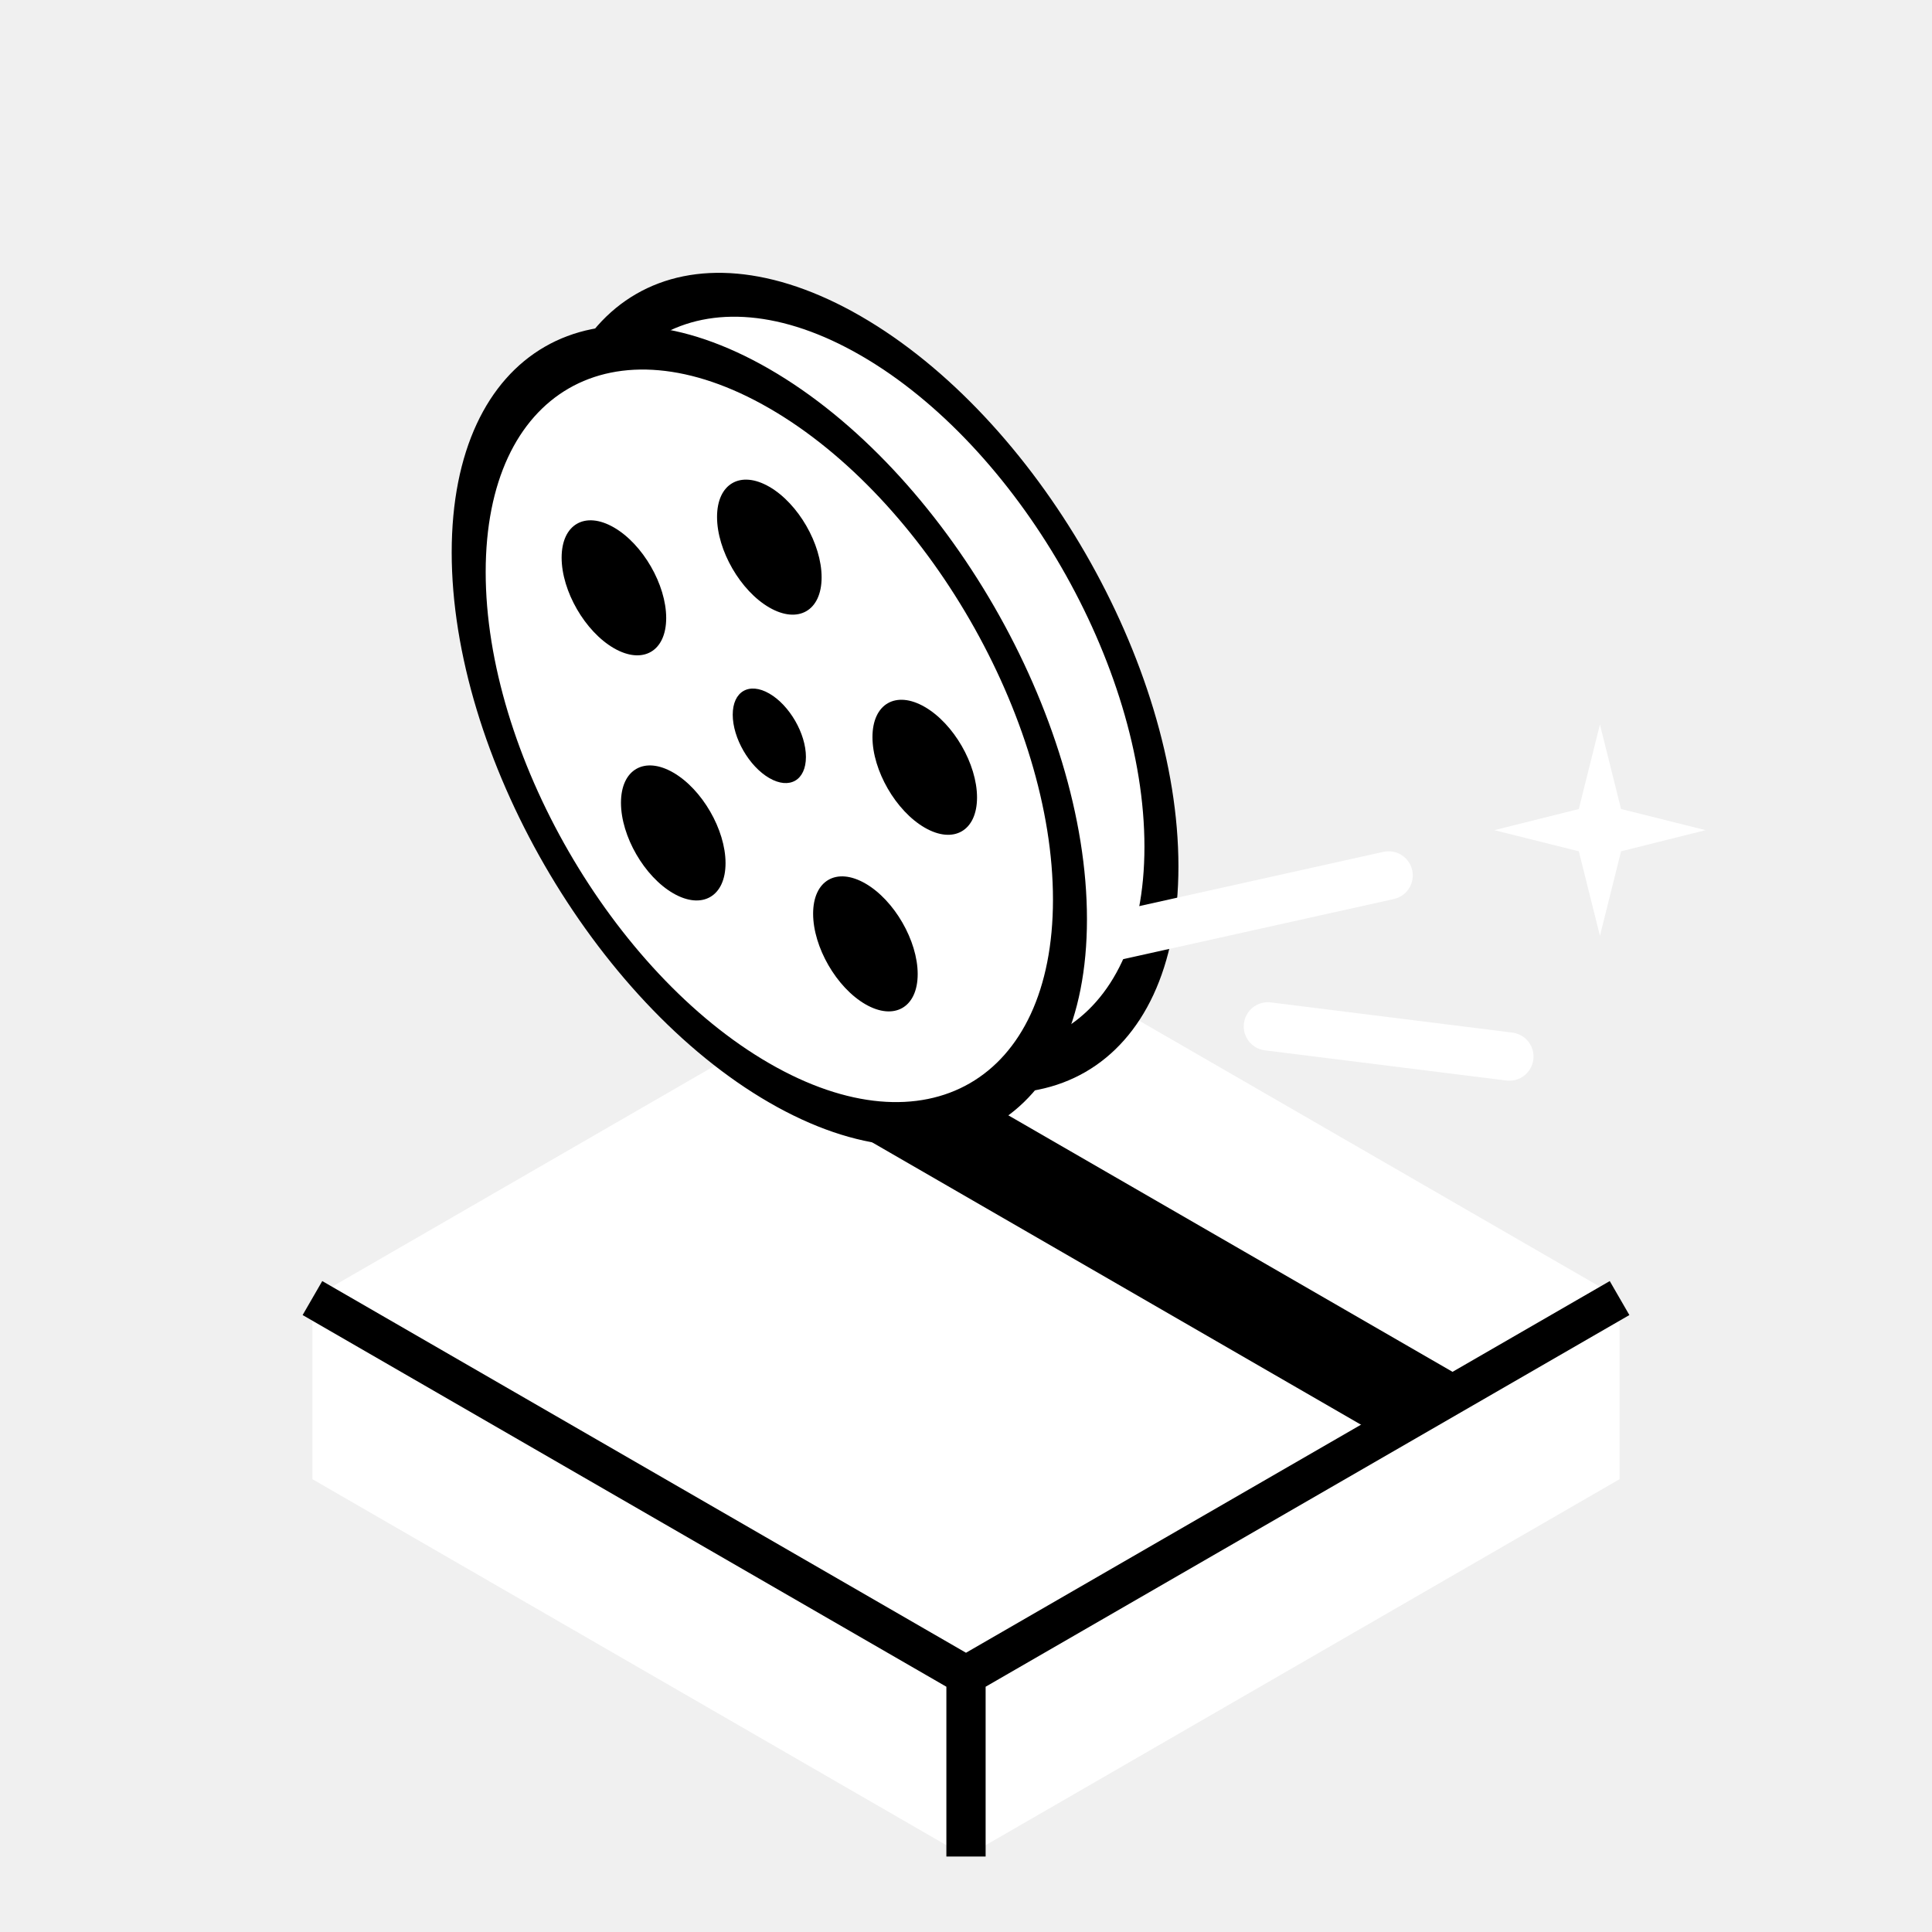
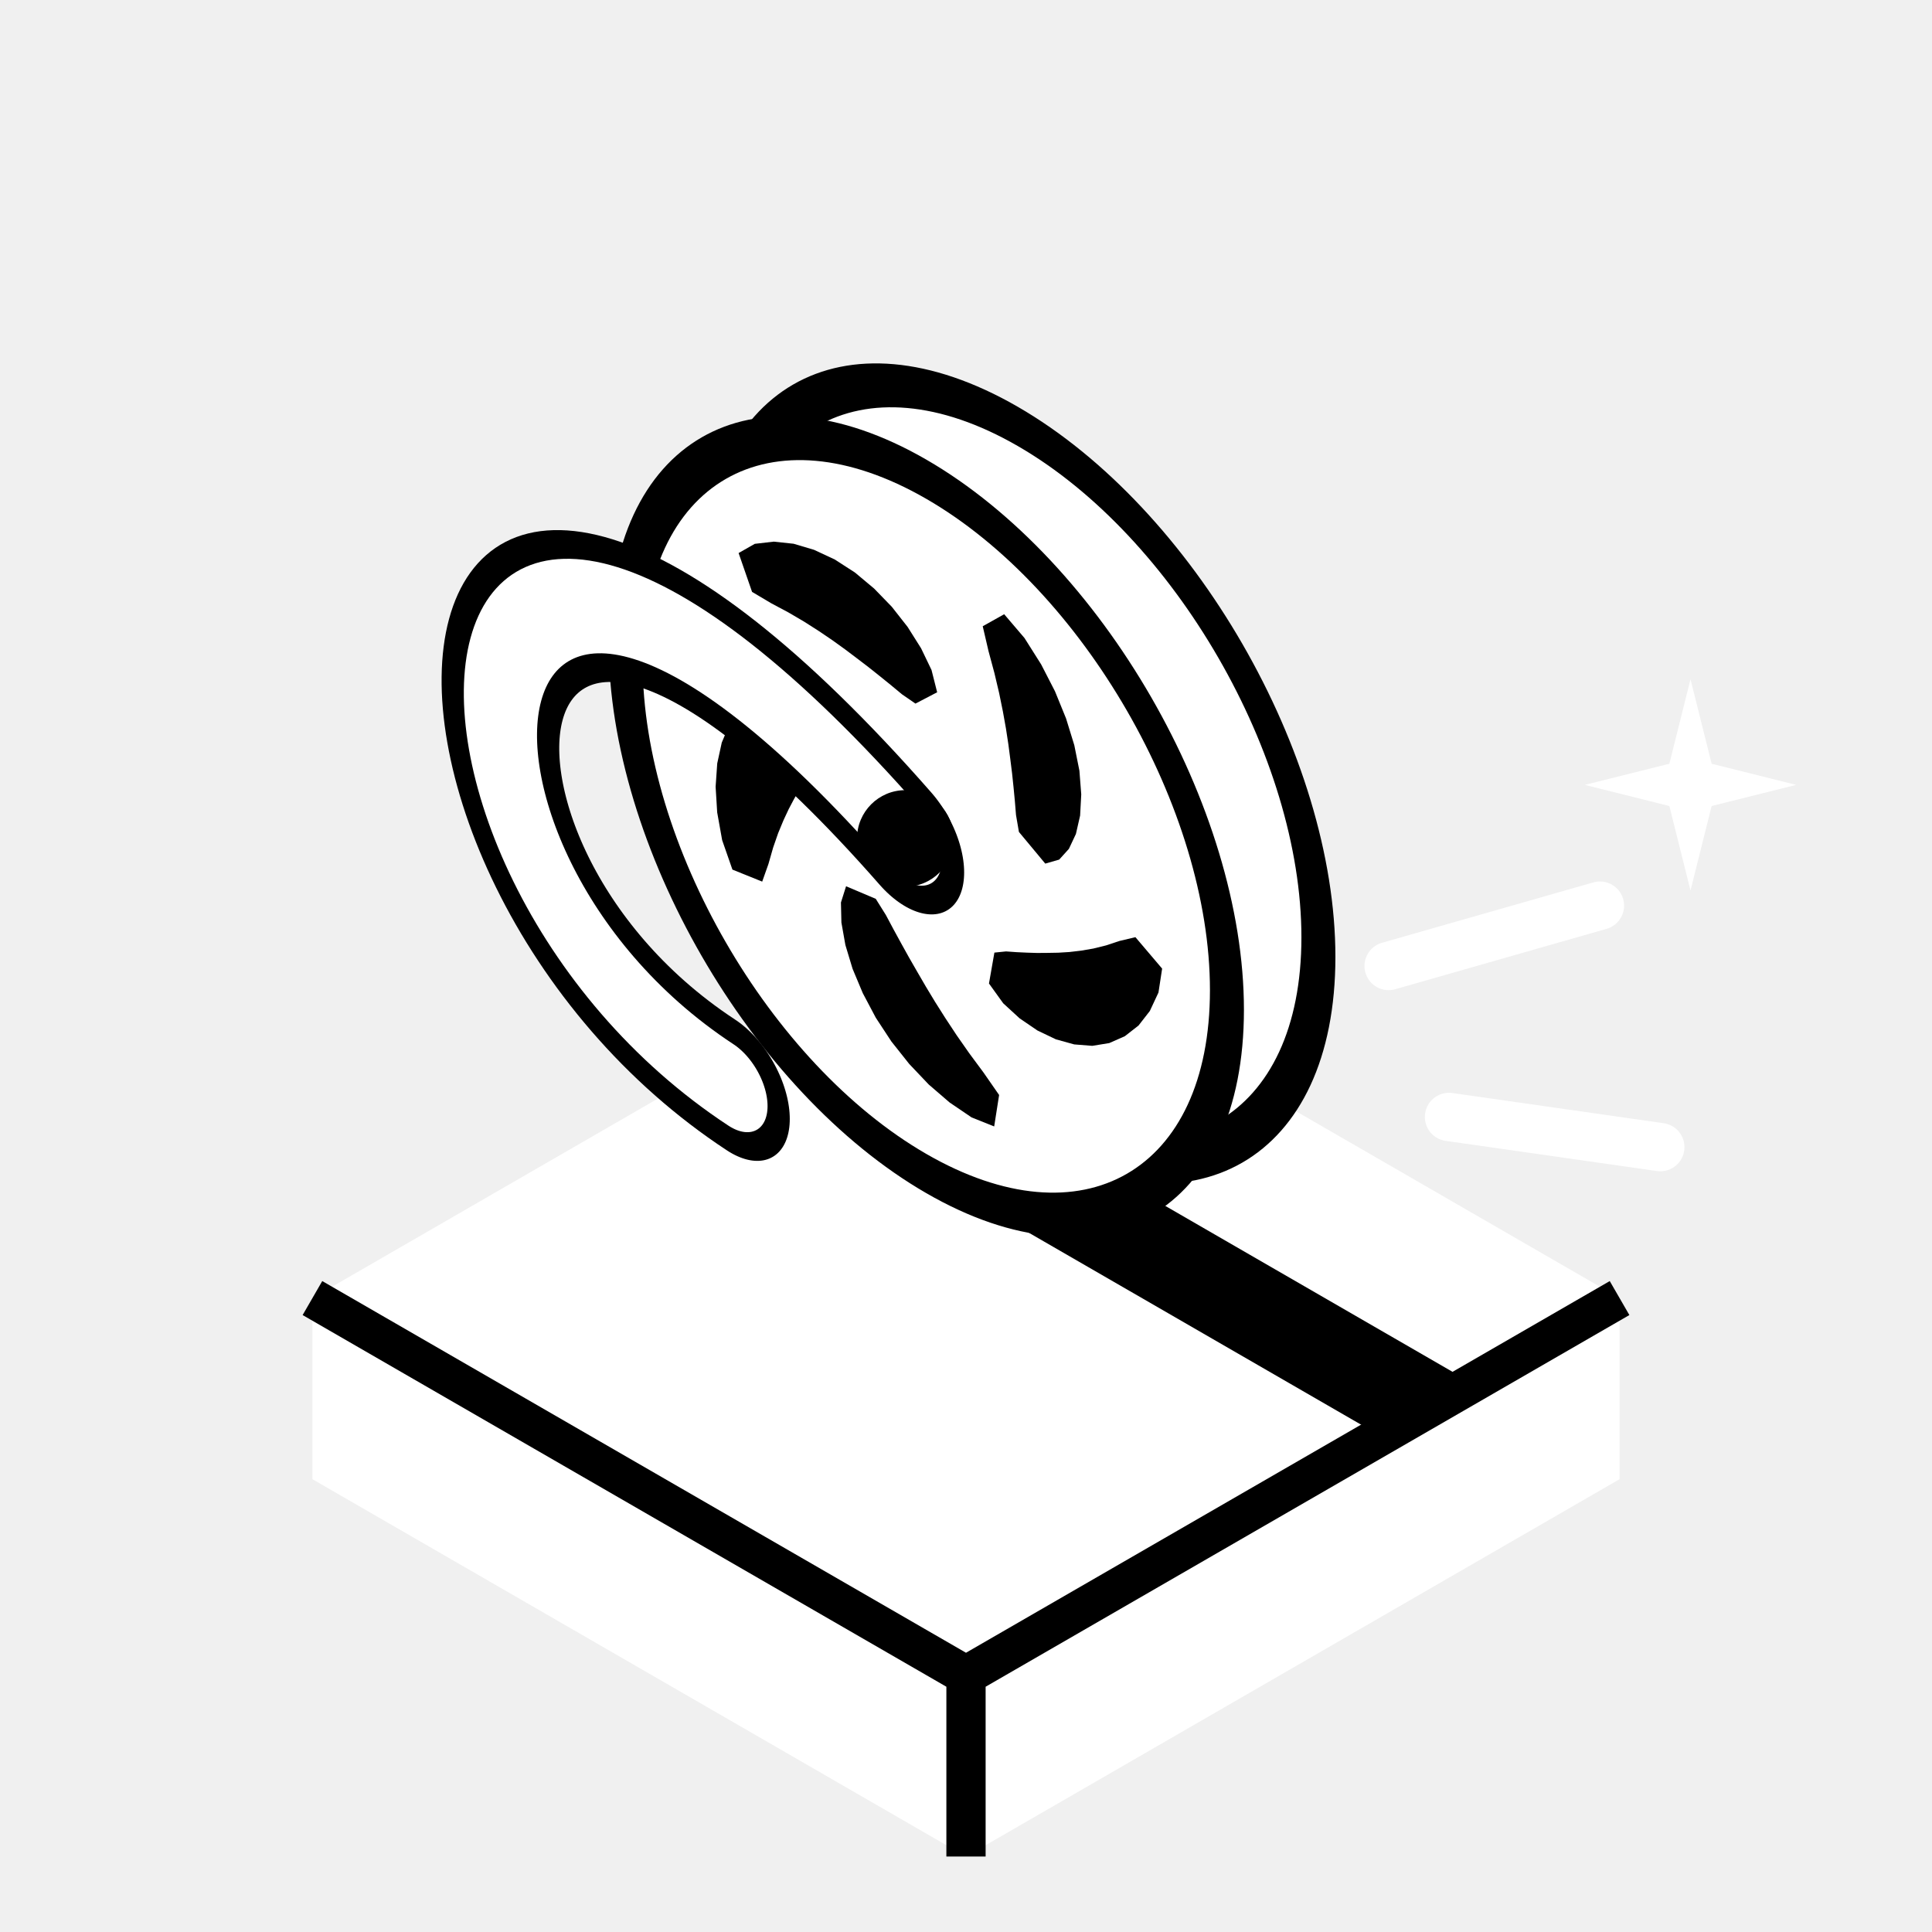
<svg xmlns="http://www.w3.org/2000/svg" viewBox="0 0 128 128" width="128" height="128">
  <path d="M64 61L107.3 86L107.3 98L64 123L20.7 98L20.7 86Z" fill="#fff" />
  <path d="M64 111V123M20.7 86L64 111L107.3 86" fill="none" stroke="#000" stroke-width="2.6" />
-   <path d="M49.24 70.75L91.45 95.13L97.52 91.63L55.3 67.25Z" fill="#000" />
-   <circle r="23" transform="matrix(0.866 0.5 0 1 57.03 45.25)" fill="#fff" stroke="#000" stroke-width="2.6" />
-   <g transform="matrix(0.866 0.5 0 1 50.97 48.75)">
+   <path d="M59.64 76.75L91.46 95.13L97.52 91.63L65.7 73.25Z" fill="#000" />
+   <circle r="23" transform="matrix(0.866 0.5 0 1 67.43 51.25)" fill="#fff" stroke="#000" stroke-width="2.6" />
+   <g transform="matrix(0.866 0.5 0 1 61.37 54.75)">
    <circle r="23" fill="#fff" stroke="#000" stroke-width="2.6" />
    <g fill="#000">
-       <circle cx="0" cy="-12.5" r="4" />
-       <circle cx="11.89" cy="-3.86" r="4" />
-       <circle cx="7.35" cy="10.11" r="4" />
-       <circle cx="-7.35" cy="10.11" r="4" />
-       <circle cx="-11.89" cy="-3.86" r="4" />
-       <circle r="2.8" />
+       <path d="M9.3 0.83L10.56 0.4L11.6 -0.4L12.5 -1.43L13.23 -2.64L13.76 -3.99L14.09 -5.46L14.18 -7L14.03 -8.58L13.65 -10.15L13.03 -11.67L12.16 -13.12L10.93 -14.36L8.87 -13.33L8.85 -11.84L8.9 -10.53L8.89 -9.33L8.83 -8.21L8.74 -7.18L8.62 -6.21L8.48 -5.3L8.34 -4.43L8.18 -3.58L8.01 -2.73L7.82 -1.86L7.72 -0.83Z" transform="rotate(-90)" />
+       <path d="M9.3 0.83L10.56 0.4L11.6 -0.4L12.5 -1.43L13.23 -2.64L13.76 -3.99L14.09 -5.46L14.18 -7L14.03 -8.58L13.65 -10.15L13.03 -11.67L12.16 -13.12L10.93 -14.36L8.87 -13.33L8.85 -11.84L8.9 -10.53L8.89 -9.33L8.83 -8.21L8.74 -7.18L8.62 -6.21L8.48 -5.3L8.34 -4.43L8.18 -3.58L8.01 -2.73L7.82 -1.86L7.72 -0.83Z" transform="rotate(-18)" />
+       <path d="M9.3 0.83L10.56 0.4L11.6 -0.4L12.5 -1.43L13.23 -2.64L13.76 -3.99L14.09 -5.46L14.18 -7L14.03 -8.58L13.65 -10.15L13.03 -11.67L12.16 -13.12L10.93 -14.36L8.87 -13.33L8.85 -11.84L8.9 -10.53L8.89 -9.33L8.83 -8.21L8.74 -7.18L8.62 -6.21L8.48 -5.3L8.34 -4.43L8.18 -3.58L8.01 -2.73L7.82 -1.86L7.72 -0.83Z" transform="rotate(54)" />
+       <path d="M9.3 0.83L10.56 0.4L11.6 -0.4L12.5 -1.43L13.23 -2.64L13.76 -3.99L14.09 -5.46L14.18 -7L14.03 -8.58L13.65 -10.15L13.03 -11.67L12.16 -13.12L10.93 -14.36L8.87 -13.33L8.85 -11.84L8.9 -10.53L8.89 -9.33L8.83 -8.21L8.74 -7.18L8.62 -6.21L8.48 -5.3L8.34 -4.43L8.18 -3.58L8.01 -2.73L7.82 -1.86L7.72 -0.83Z" transform="rotate(126)" />
+       <path d="M9.3 0.83L10.56 0.4L11.6 -0.4L12.5 -1.43L13.23 -2.64L13.76 -3.99L14.09 -5.46L14.18 -7L14.03 -8.58L13.65 -10.15L13.03 -11.67L12.16 -13.12L10.93 -14.36L8.87 -13.33L8.85 -11.84L8.9 -10.53L8.89 -9.33L8.83 -8.21L8.74 -7.18L8.62 -6.21L8.48 -5.3L8.34 -4.43L8.18 -3.58L8.01 -2.73L7.82 -1.86L7.72 -0.83Z" transform="rotate(198)" />
    </g>
  </g>
+   <g transform="matrix(0.866 0.5 0 1 59.98 55.55)" fill="none" stroke-linecap="round">
+     <path d="M-13.34 23C-40.25 21.16 -36.8 -17.94 0 0" stroke="#000" stroke-width="9" />
+     <path d="M-13.34 23C-40.25 21.16 -36.8 -17.94 0 0" stroke="#fff" stroke-width="5.6" />
+   </g>
+   <circle cx="59.98" cy="55.55" r="3.2" fill="#000" />
  <g stroke="#fff" stroke-width="3.2" stroke-linecap="round">
-     <line x1="74" y1="62" x2="92" y2="58" />
-     <line x1="84" y1="68" x2="100" y2="70" />
+     <line x1="92" y1="64" x2="106" y2="60" />
+     <line x1="96" y1="74" x2="110" y2="76" />
  </g>
-   <path d="M0 -1L0.2 -0.2L1 0L0.2 0.2L0 1L-0.2 0.2L-1 0L-0.2 -0.2Z" transform="translate(106 55) scale(7)" fill="#fff" stroke="none" />
+   <path d="M0 -1L0.2 -0.2L1 0L0.2 0.2L0 1L-0.2 0.2L-1 0L-0.2 -0.2Z" transform="translate(112 52) scale(7)" fill="#fff" stroke="none" />
</svg>
